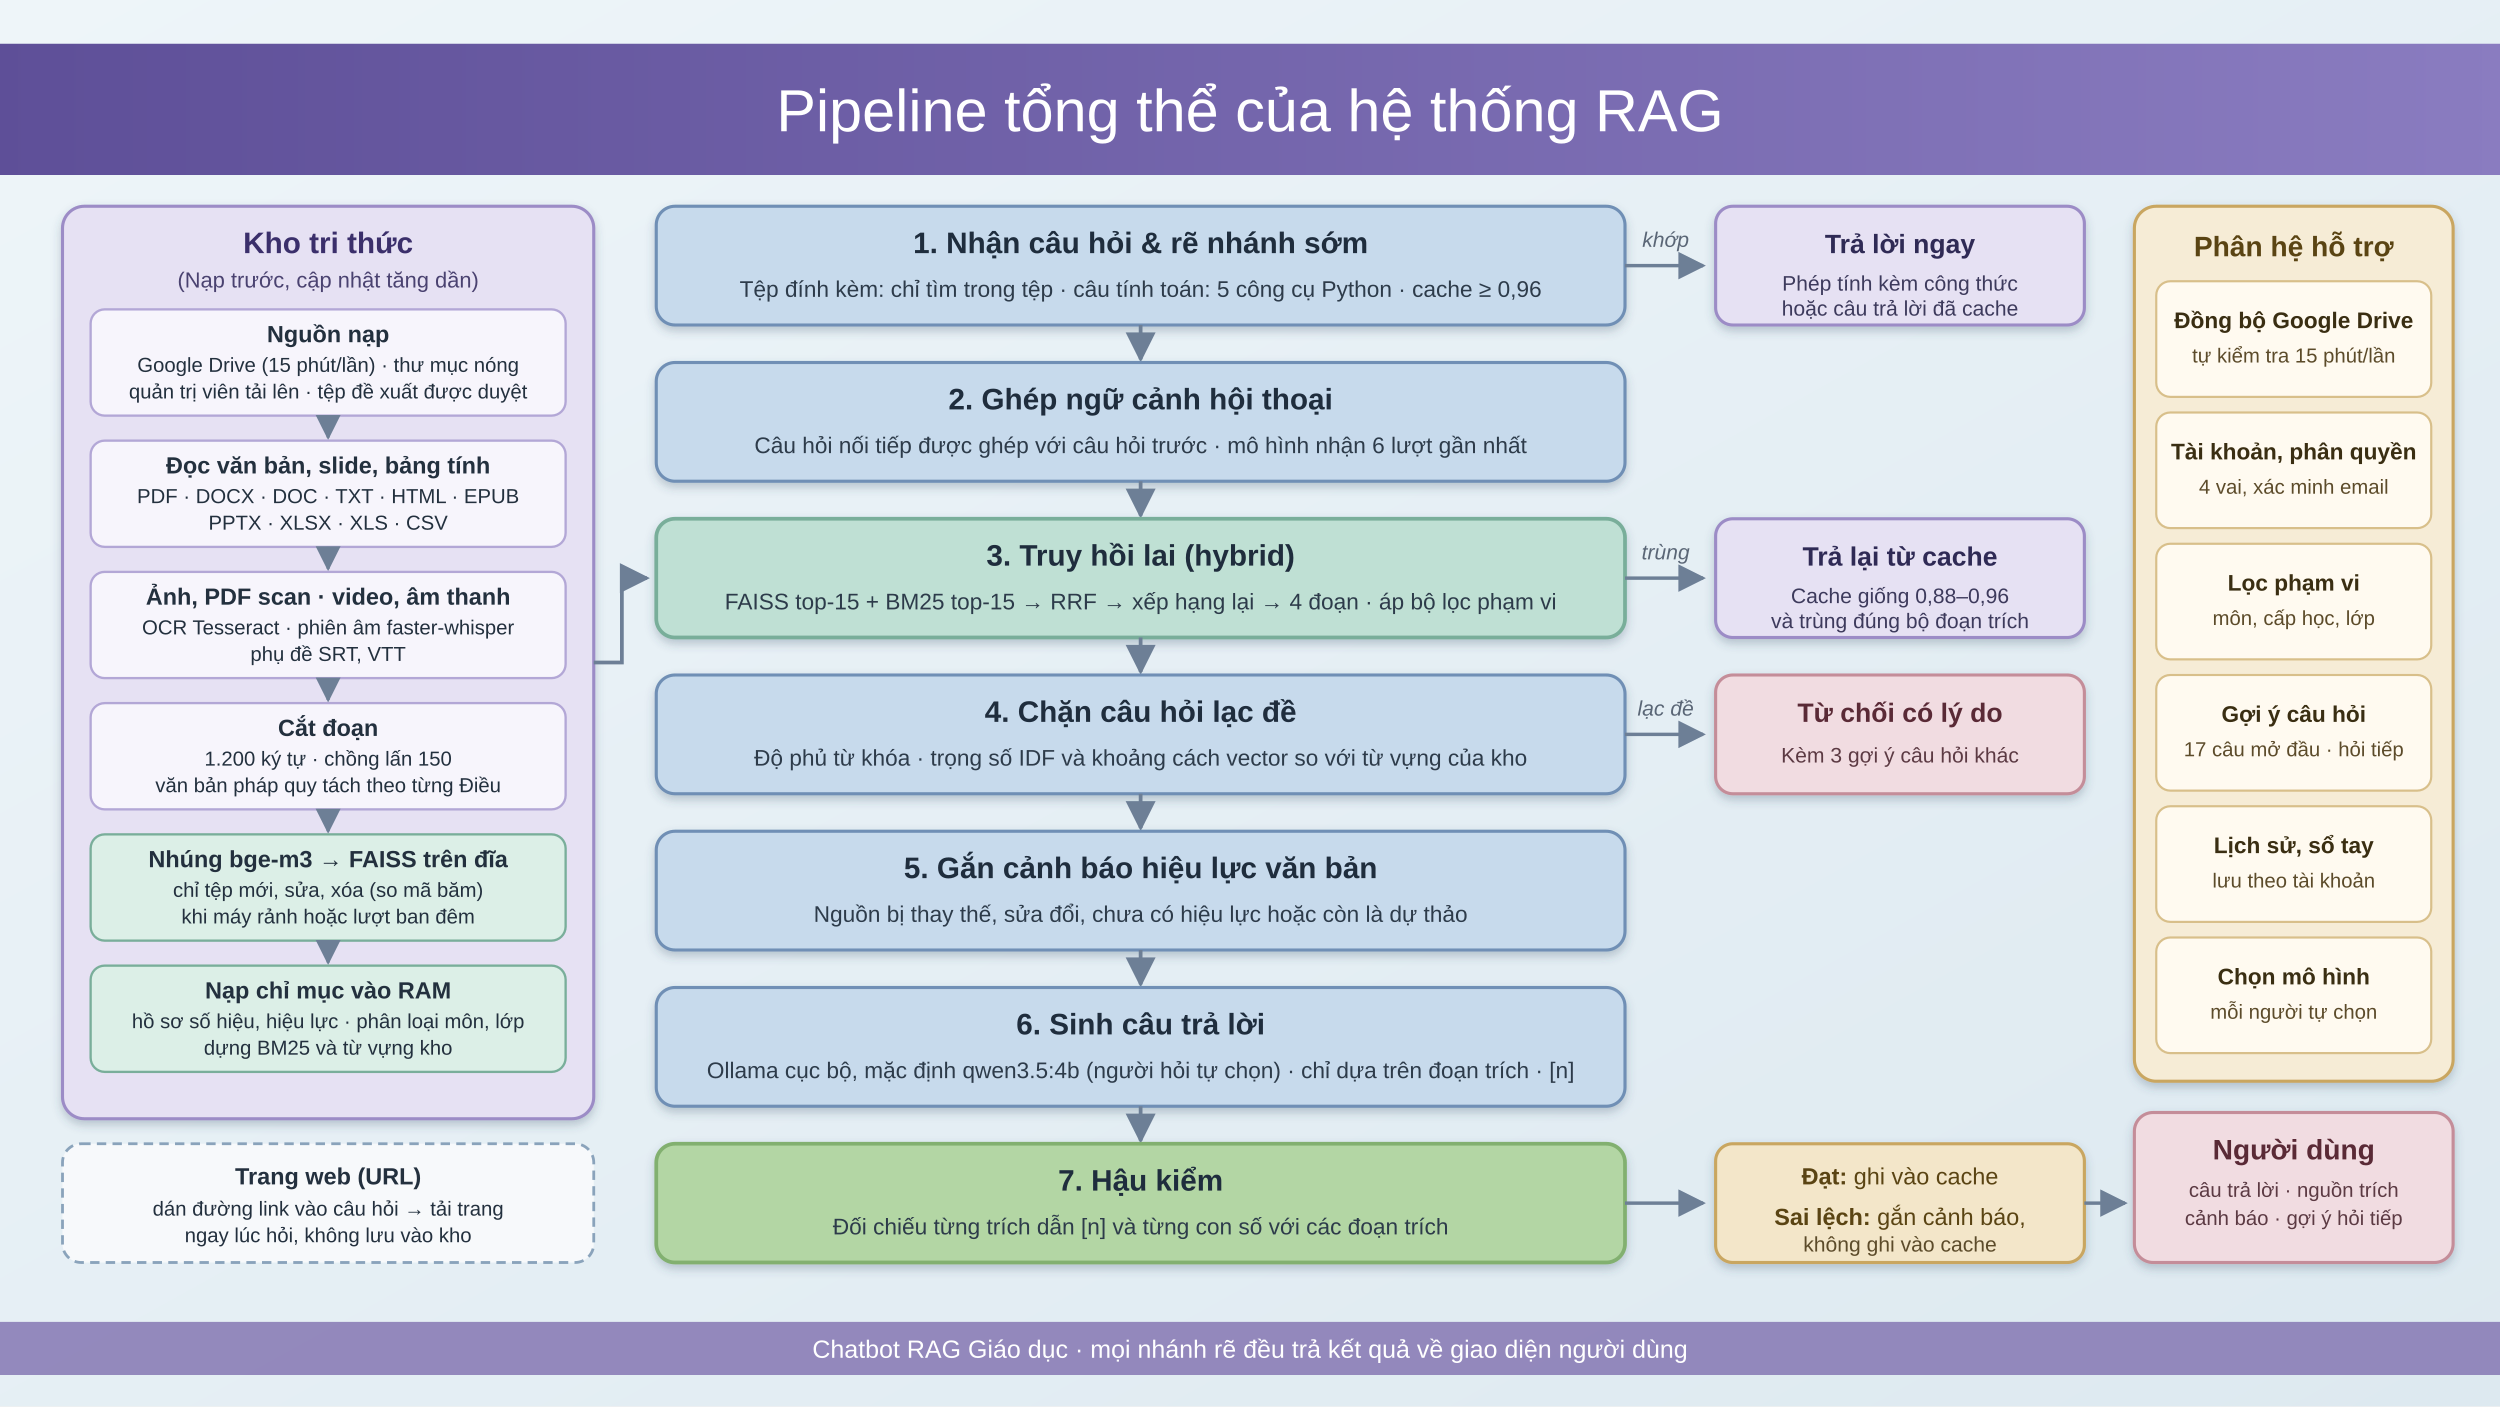
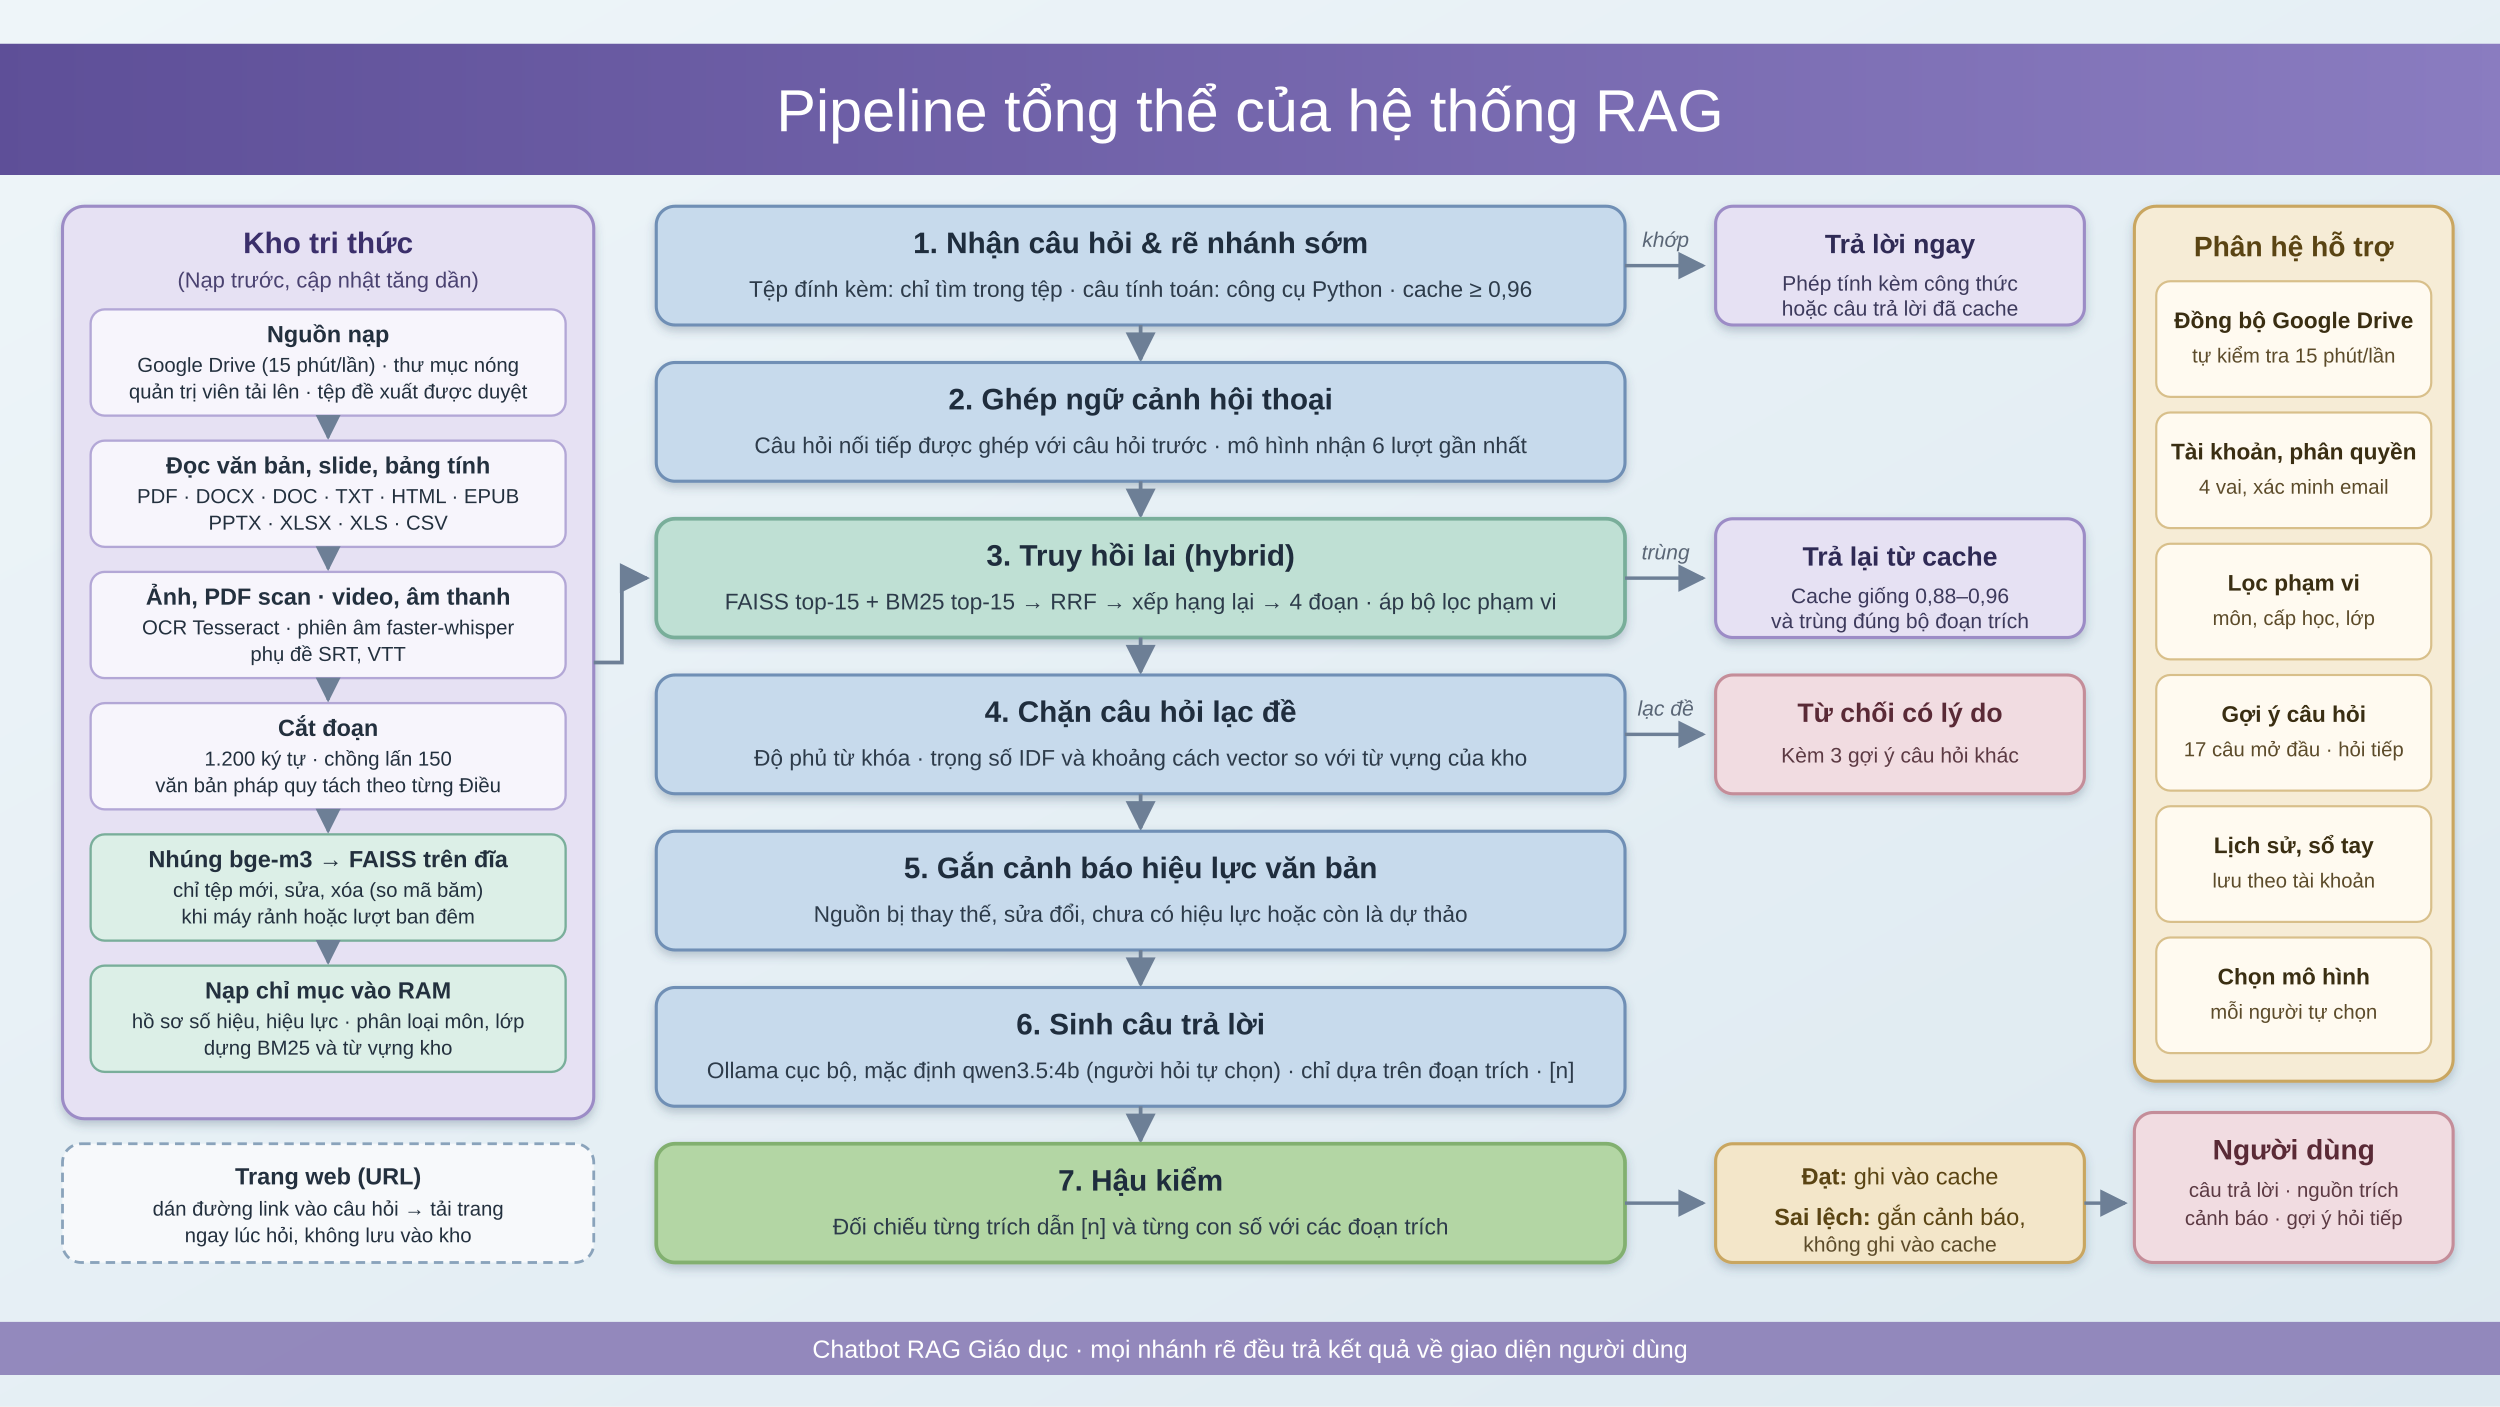
<svg xmlns="http://www.w3.org/2000/svg" viewBox="0 0 1600 900" width="1600" height="900" font-family="'Segoe UI', Arial, sans-serif">
  <defs>
    <linearGradient id="nen" x1="0" y1="0" x2="1" y2="1">
      <stop offset="0" stop-color="#eef5f9" />
      <stop offset="1" stop-color="#dde9f0" />
    </linearGradient>
    <linearGradient id="tieude" x1="0" y1="0" x2="1" y2="0">
      <stop offset="0" stop-color="#5e4f98" />
      <stop offset="1" stop-color="#8a7cc0" />
    </linearGradient>
    <filter id="bong" x="-10%" y="-20%" width="120%" height="150%">
      <feDropShadow dx="0" dy="3" stdDeviation="3" flood-color="#40526a" flood-opacity="0.28" />
    </filter>
    <marker id="mui" viewBox="0 0 10 10" refX="9" refY="5" markerWidth="8" markerHeight="8" orient="auto">
      <path d="M0,0 L10,5 L0,10 z" fill="#6d7f96" />
    </marker>
  </defs>
  <rect width="1600" height="900" fill="url(#nen)" />
  <rect x="0" y="28" width="1600" height="84" fill="url(#tieude)" />
  <text x="800" y="84" font-size="38" fill="#ffffff" text-anchor="middle">Pipeline tổng thể của hệ thống RAG</text>
  <rect x="40" y="132" width="340" height="584" rx="14" fill="#e6e1f3" stroke="#9c8cc6" stroke-width="2" filter="url(#bong)" />
  <text x="210" y="162" font-size="19" font-weight="700" fill="#3b2f6b" text-anchor="middle">Kho tri thức</text>
  <text x="210" y="184" font-size="14" fill="#4a4270" text-anchor="middle">(Nạp trước, cập nhật tăng dần)</text>
  <g text-anchor="middle" fill="#23303e">
    <rect x="58" y="198" width="304" height="68" rx="9" fill="#f7f5fc" stroke="#b3a7d6" stroke-width="1.5" />
    <text x="210" y="219" font-size="15" font-weight="600">Nguồn nạp</text>
    <text x="210" y="238" font-size="13">Google Drive (15 phút/lần) · thư mục nóng</text>
    <text x="210" y="255" font-size="13">quản trị viên tải lên · tệp đề xuất được duyệt</text>
    <line x1="210" y1="266" x2="210" y2="280" stroke="#6d7f96" stroke-width="2" marker-end="url(#mui)" />
    <rect x="58" y="282" width="304" height="68" rx="9" fill="#f7f5fc" stroke="#b3a7d6" stroke-width="1.5" />
    <text x="210" y="303" font-size="15" font-weight="600">Đọc văn bản, slide, bảng tính</text>
    <text x="210" y="322" font-size="13">PDF · DOCX · DOC · TXT · HTML · EPUB</text>
    <text x="210" y="339" font-size="13">PPTX · XLSX · XLS · CSV</text>
    <line x1="210" y1="350" x2="210" y2="364" stroke="#6d7f96" stroke-width="2" marker-end="url(#mui)" />
    <rect x="58" y="366" width="304" height="68" rx="9" fill="#f7f5fc" stroke="#b3a7d6" stroke-width="1.5" />
    <text x="210" y="387" font-size="15" font-weight="600">Ảnh, PDF scan · video, âm thanh</text>
    <text x="210" y="406" font-size="13">OCR Tesseract · phiên âm faster-whisper</text>
    <text x="210" y="423" font-size="13">phụ đề SRT, VTT</text>
    <line x1="210" y1="434" x2="210" y2="448" stroke="#6d7f96" stroke-width="2" marker-end="url(#mui)" />
    <rect x="58" y="450" width="304" height="68" rx="9" fill="#f7f5fc" stroke="#b3a7d6" stroke-width="1.5" />
    <text x="210" y="471" font-size="15" font-weight="600">Cắt đoạn</text>
    <text x="210" y="490" font-size="13">1.200 ký tự · chồng lấn 150</text>
    <text x="210" y="507" font-size="13">văn bản pháp quy tách theo từng Điều</text>
    <line x1="210" y1="518" x2="210" y2="532" stroke="#6d7f96" stroke-width="2" marker-end="url(#mui)" />
    <rect x="58" y="534" width="304" height="68" rx="9" fill="#dcefe7" stroke="#79ae9a" stroke-width="1.5" />
    <text x="210" y="555" font-size="15" font-weight="600">Nhúng bge-m3 → FAISS trên đĩa</text>
    <text x="210" y="574" font-size="13">chỉ tệp mới, sửa, xóa (so mã băm)</text>
    <text x="210" y="591" font-size="13">khi máy rảnh hoặc lượt ban đêm</text>
    <line x1="210" y1="602" x2="210" y2="616" stroke="#6d7f96" stroke-width="2" marker-end="url(#mui)" />
    <rect x="58" y="618" width="304" height="68" rx="9" fill="#dcefe7" stroke="#79ae9a" stroke-width="1.5" />
    <text x="210" y="639" font-size="15" font-weight="600">Nạp chỉ mục vào RAM</text>
    <text x="210" y="658" font-size="13">hồ sơ số hiệu, hiệu lực · phân loại môn, lớp</text>
    <text x="210" y="675" font-size="13">dựng BM25 và từ vựng kho</text>
  </g>
  <rect x="40" y="732" width="340" height="76" rx="12" fill="#f7f9fb" stroke="#8aa3bb" stroke-width="1.8" stroke-dasharray="6 4" />
  <g text-anchor="middle" fill="#23303e">
    <text x="210" y="758" font-size="15" font-weight="600">Trang web (URL)</text>
    <text x="210" y="778" font-size="13">dán đường link vào câu hỏi → tải trang</text>
    <text x="210" y="795" font-size="13">ngay lúc hỏi, không lưu vào kho</text>
  </g>
  <path d="M380,424 H398 V370 H414" fill="none" stroke="#6d7f96" stroke-width="2.4" marker-end="url(#mui)" />
  <g text-anchor="middle">
    <rect x="420" y="132" width="620" height="76" rx="12" fill="#c7daec" stroke="#6f8fb5" stroke-width="2" filter="url(#bong)" />
    <text x="730" y="162" font-size="19" font-weight="700" fill="#1f2d3d">1. Nhận câu hỏi &amp; rẽ nhánh sớm</text>
-     <text x="730" y="190" font-size="14.5" fill="#2d3b4a">Tệp đính kèm: chỉ tìm trong tệp · câu tính toán: 5 công cụ Python · cache ≥ 0,96</text>
+     <text x="730" y="190" font-size="14.5" fill="#2d3b4a">Tệp đính kèm: chỉ tìm trong tệp · câu tính toán: công cụ Python · cache ≥ 0,96</text>
    <line x1="730" y1="208" x2="730" y2="230" stroke="#6d7f96" stroke-width="2.4" marker-end="url(#mui)" />
    <rect x="420" y="232" width="620" height="76" rx="12" fill="#c7daec" stroke="#6f8fb5" stroke-width="2" filter="url(#bong)" />
    <text x="730" y="262" font-size="19" font-weight="700" fill="#1f2d3d">2. Ghép ngữ cảnh hội thoại</text>
    <text x="730" y="290" font-size="14.5" fill="#2d3b4a">Câu hỏi nối tiếp được ghép với câu hỏi trước · mô hình nhận 6 lượt gần nhất</text>
    <line x1="730" y1="308" x2="730" y2="330" stroke="#6d7f96" stroke-width="2.4" marker-end="url(#mui)" />
    <rect x="420" y="332" width="620" height="76" rx="12" fill="#bfe0d4" stroke="#79ae9a" stroke-width="2.4" filter="url(#bong)" />
    <text x="730" y="362" font-size="19" font-weight="700" fill="#1f2d3d">3. Truy hồi lai (hybrid)</text>
    <text x="730" y="390" font-size="14.5" fill="#2d3b4a">FAISS top-15 + BM25 top-15 → RRF → xếp hạng lại → 4 đoạn · áp bộ lọc phạm vi</text>
    <line x1="730" y1="408" x2="730" y2="430" stroke="#6d7f96" stroke-width="2.4" marker-end="url(#mui)" />
    <rect x="420" y="432" width="620" height="76" rx="12" fill="#c7daec" stroke="#6f8fb5" stroke-width="2" filter="url(#bong)" />
    <text x="730" y="462" font-size="19" font-weight="700" fill="#1f2d3d">4. Chặn câu hỏi lạc đề</text>
    <text x="730" y="490" font-size="14.5" fill="#2d3b4a">Độ phủ từ khóa · trọng số IDF và khoảng cách vector so với từ vựng của kho</text>
    <line x1="730" y1="508" x2="730" y2="530" stroke="#6d7f96" stroke-width="2.4" marker-end="url(#mui)" />
    <rect x="420" y="532" width="620" height="76" rx="12" fill="#c7daec" stroke="#6f8fb5" stroke-width="2" filter="url(#bong)" />
    <text x="730" y="562" font-size="19" font-weight="700" fill="#1f2d3d">5. Gắn cảnh báo hiệu lực văn bản</text>
    <text x="730" y="590" font-size="14.5" fill="#2d3b4a">Nguồn bị thay thế, sửa đổi, chưa có hiệu lực hoặc còn là dự thảo</text>
    <line x1="730" y1="608" x2="730" y2="630" stroke="#6d7f96" stroke-width="2.4" marker-end="url(#mui)" />
    <rect x="420" y="632" width="620" height="76" rx="12" fill="#c7daec" stroke="#6f8fb5" stroke-width="2" filter="url(#bong)" />
    <text x="730" y="662" font-size="19" font-weight="700" fill="#1f2d3d">6. Sinh câu trả lời</text>
    <text x="730" y="690" font-size="14.5" fill="#2d3b4a">Ollama cục bộ, mặc định qwen3.5:4b (người hỏi tự chọn) · chỉ dựa trên đoạn trích · [n]</text>
    <line x1="730" y1="708" x2="730" y2="730" stroke="#6d7f96" stroke-width="2.4" marker-end="url(#mui)" />
    <rect x="420" y="732" width="620" height="76" rx="12" fill="#b3d6a4" stroke="#82b06f" stroke-width="2.4" filter="url(#bong)" />
    <text x="730" y="762" font-size="19" font-weight="700" fill="#1f2d3d">7. Hậu kiểm</text>
    <text x="730" y="790" font-size="14.5" fill="#2d3b4a">Đối chiếu từng trích dẫn [n] và từng con số với các đoạn trích</text>
  </g>
  <g font-size="13.5" fill="#5a6676" text-anchor="middle" font-style="italic">
    <line x1="1040" y1="170" x2="1090" y2="170" stroke="#6d7f96" stroke-width="2.2" marker-end="url(#mui)" />
    <text x="1066" y="158">khớp</text>
    <line x1="1040" y1="370" x2="1090" y2="370" stroke="#6d7f96" stroke-width="2.2" marker-end="url(#mui)" />
    <text x="1066" y="358">trùng</text>
    <line x1="1040" y1="470" x2="1090" y2="470" stroke="#6d7f96" stroke-width="2.2" marker-end="url(#mui)" />
    <text x="1066" y="458">lạc đề</text>
    <line x1="1040" y1="770" x2="1090" y2="770" stroke="#6d7f96" stroke-width="2.2" marker-end="url(#mui)" />
  </g>
  <g text-anchor="middle">
    <rect x="1098" y="132" width="236" height="76" rx="11" fill="#e6e1f3" stroke="#9c8cc6" stroke-width="2" filter="url(#bong)" />
    <text x="1216" y="162" font-size="17" font-weight="700" fill="#2f2a55">Trả lời ngay</text>
    <text x="1216" y="186" font-size="13.5" fill="#3d3a5c">Phép tính kèm công thức</text>
    <text x="1216" y="202" font-size="13.5" fill="#3d3a5c">hoặc câu trả lời đã cache</text>
    <rect x="1098" y="332" width="236" height="76" rx="11" fill="#e6e1f3" stroke="#9c8cc6" stroke-width="2" filter="url(#bong)" />
    <text x="1216" y="362" font-size="17" font-weight="700" fill="#2f2a55">Trả lại từ cache</text>
    <text x="1216" y="386" font-size="13.5" fill="#3d3a5c">Cache giống 0,88–0,96</text>
    <text x="1216" y="402" font-size="13.5" fill="#3d3a5c">và trùng đúng bộ đoạn trích</text>
    <rect x="1098" y="432" width="236" height="76" rx="11" fill="#f1dce1" stroke="#c48d99" stroke-width="2" filter="url(#bong)" />
    <text x="1216" y="462" font-size="17" font-weight="700" fill="#5a2a36">Từ chối có lý do</text>
    <text x="1216" y="488" font-size="13.5" fill="#5c3a43">Kèm 3 gợi ý câu hỏi khác</text>
    <rect x="1098" y="732" width="236" height="76" rx="11" fill="#f3e6c9" stroke="#c9a661" stroke-width="2" filter="url(#bong)" />
    <text x="1216" y="758" font-size="15" fill="#5a4413">
      <tspan font-weight="700">Đạt:</tspan> ghi vào cache</text>
    <text x="1216" y="784" font-size="15" fill="#5a4413">
      <tspan font-weight="700">Sai lệch:</tspan> gắn cảnh báo,</text>
    <text x="1216" y="801" font-size="13.5" fill="#5c4b2a">không ghi vào cache</text>
  </g>
  <rect x="1366" y="132" width="204" height="560" rx="14" fill="#f6ecd6" stroke="#c9a661" stroke-width="2" filter="url(#bong)" />
  <text x="1468" y="164" font-size="18" font-weight="700" fill="#5a4413" text-anchor="middle">Phân hệ hỗ trợ</text>
  <g text-anchor="middle">
    <rect x="1380" y="180" width="176" height="74" rx="9" fill="#fffaf0" stroke="#d8bf8a" stroke-width="1.4" />
    <text x="1468" y="210" font-size="14.5" font-weight="600" fill="#3a2e12">Đồng bộ Google Drive</text>
    <text x="1468" y="232" font-size="13" fill="#5c4b2a">tự kiểm tra 15 phút/lần</text>
    <rect x="1380" y="264" width="176" height="74" rx="9" fill="#fffaf0" stroke="#d8bf8a" stroke-width="1.4" />
    <text x="1468" y="294" font-size="14.5" font-weight="600" fill="#3a2e12">Tài khoản, phân quyền</text>
    <text x="1468" y="316" font-size="13" fill="#5c4b2a">4 vai, xác minh email</text>
    <rect x="1380" y="348" width="176" height="74" rx="9" fill="#fffaf0" stroke="#d8bf8a" stroke-width="1.4" />
    <text x="1468" y="378" font-size="14.5" font-weight="600" fill="#3a2e12">Lọc phạm vi</text>
    <text x="1468" y="400" font-size="13" fill="#5c4b2a">môn, cấp học, lớp</text>
    <rect x="1380" y="432" width="176" height="74" rx="9" fill="#fffaf0" stroke="#d8bf8a" stroke-width="1.4" />
    <text x="1468" y="462" font-size="14.5" font-weight="600" fill="#3a2e12">Gợi ý câu hỏi</text>
    <text x="1468" y="484" font-size="13" fill="#5c4b2a">17 câu mở đầu · hỏi tiếp</text>
    <rect x="1380" y="516" width="176" height="74" rx="9" fill="#fffaf0" stroke="#d8bf8a" stroke-width="1.4" />
    <text x="1468" y="546" font-size="14.5" font-weight="600" fill="#3a2e12">Lịch sử, sổ tay</text>
    <text x="1468" y="568" font-size="13" fill="#5c4b2a">lưu theo tài khoản</text>
    <rect x="1380" y="600" width="176" height="74" rx="9" fill="#fffaf0" stroke="#d8bf8a" stroke-width="1.4" />
    <text x="1468" y="630" font-size="14.5" font-weight="600" fill="#3a2e12">Chọn mô hình</text>
    <text x="1468" y="652" font-size="13" fill="#5c4b2a">mỗi người tự chọn</text>
  </g>
  <line x1="1334" y1="770" x2="1360" y2="770" stroke="#6d7f96" stroke-width="2.2" marker-end="url(#mui)" />
  <rect x="1366" y="712" width="204" height="96" rx="12" fill="#f1dce1" stroke="#c48d99" stroke-width="2" filter="url(#bong)" />
  <g text-anchor="middle">
    <text x="1468" y="742" font-size="18" font-weight="700" fill="#5a2a36">Người dùng</text>
    <text x="1468" y="766" font-size="13" fill="#5c3a43">câu trả lời · nguồn trích</text>
    <text x="1468" y="784" font-size="13" fill="#5c3a43">cảnh báo · gợi ý hỏi tiếp</text>
  </g>
  <rect x="0" y="846" width="1600" height="34" fill="#8577b3" opacity="0.85" />
  <text x="800" y="869" font-size="16" fill="#ffffff" text-anchor="middle">Chatbot RAG Giáo dục · mọi nhánh rẽ đều trả kết quả về giao diện người dùng</text>
</svg>
